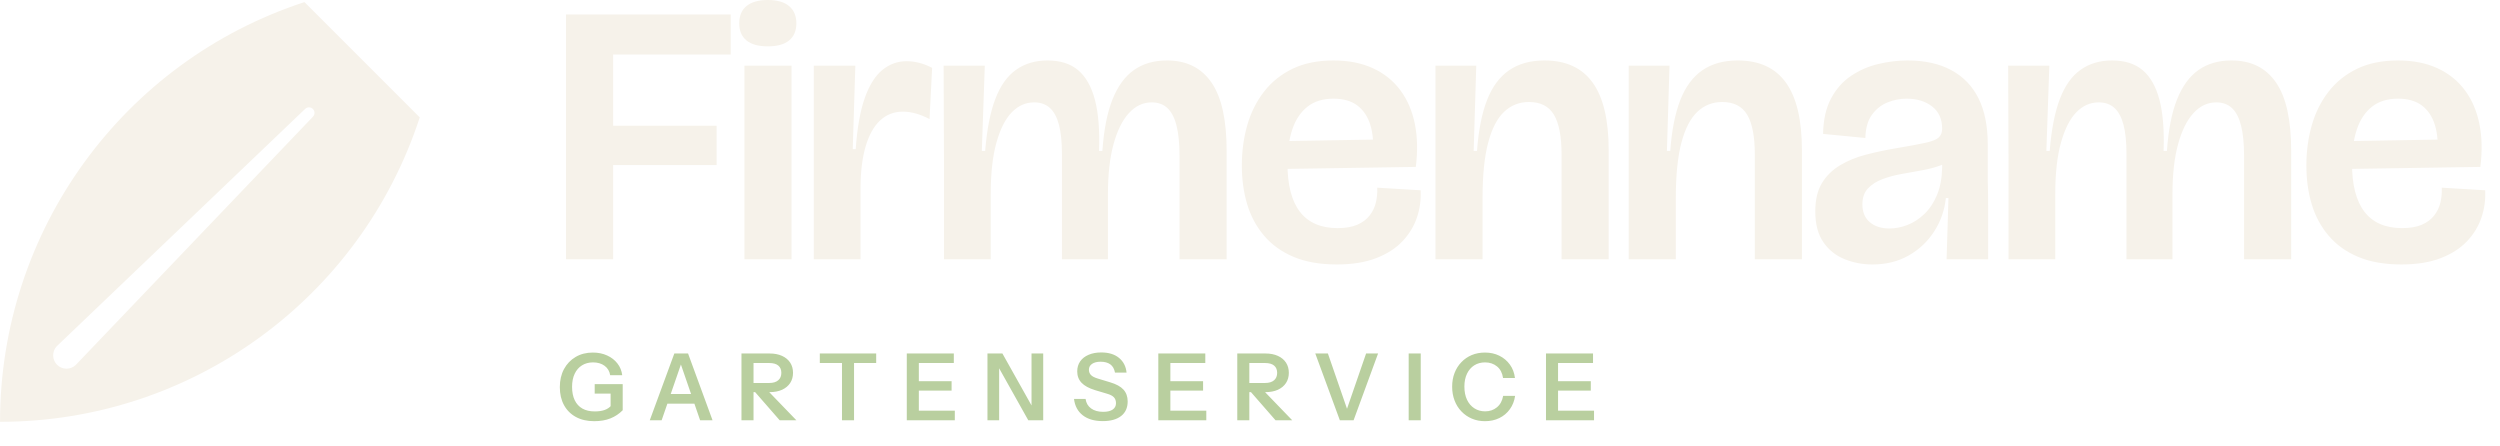
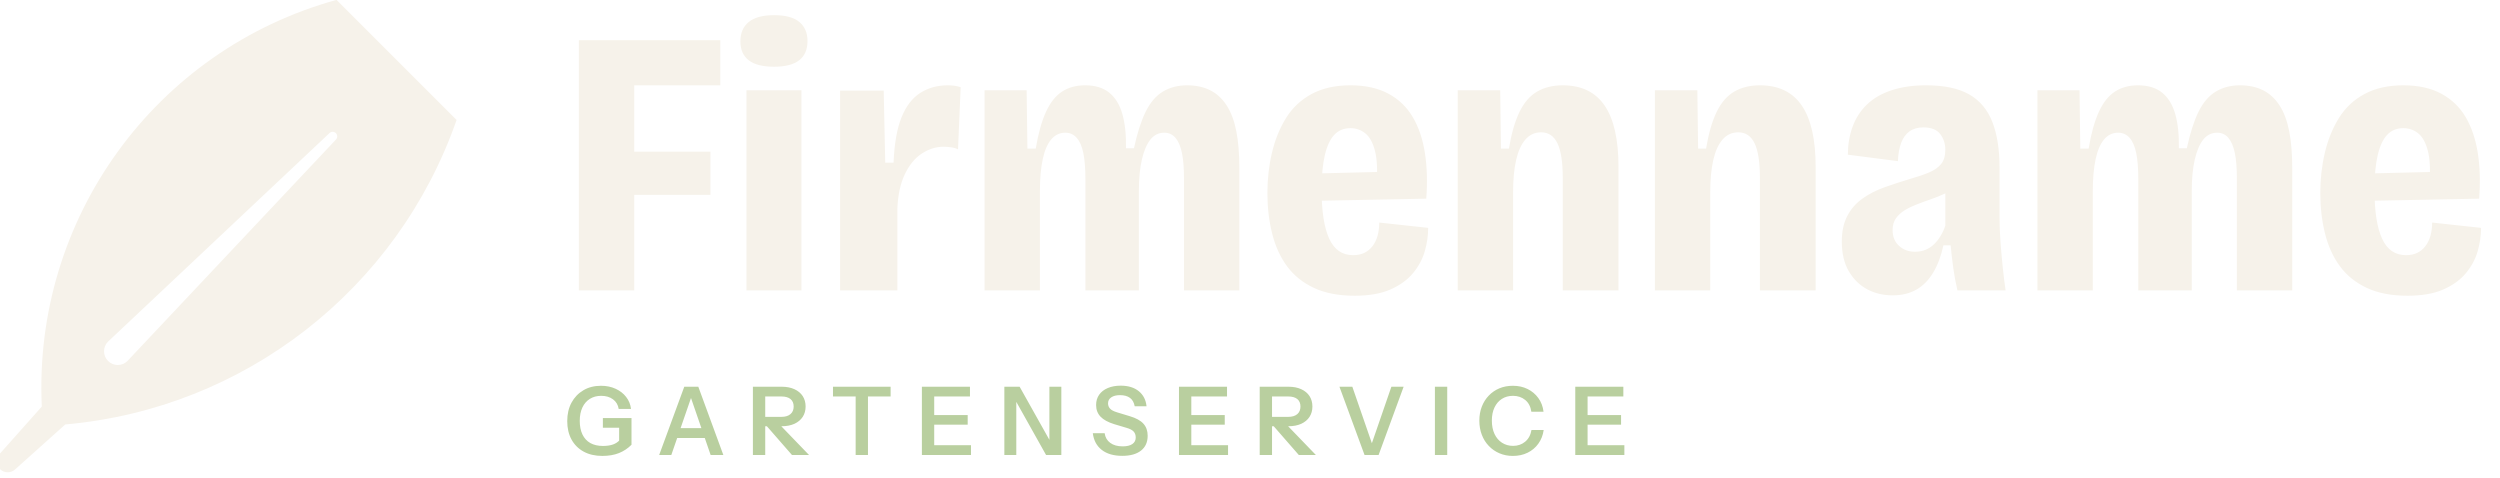
- <svg xmlns="http://www.w3.org/2000/svg" viewBox="0 0 674 120" width="674" height="120" role="img" aria-label="Firmenname Gartenservice">
-   <path fill="#F6F2EA" fill-rule="evenodd" transform="translate(-19.83 -25.16) scale(2.48)" d="M8 56A48 48 0 0 1 41.093 10.373L53.627 22.907A48 48 0 0 1 8 56ZM16.225 49.825L42.024 22.824A0.6 0.6 0 0 0 41.176 21.976L14.175 47.775A1.45 1.45 0 0 0 16.225 49.825Z" />
-   <path fill="#F6F2EA" transform="translate(148 69.9)" d="M4.6 0V-66H17.3V0ZM10.6 -25.4V-36H45.2V-25.4ZM10.6 -55.2V-66H49V-55.2ZM52.7 0V-52.2H65.4V0ZM59 -57.4Q55.2 -57.4 53.25 -59Q51.3 -60.6 51.3 -63.6Q51.3 -66.7 53.3 -68.3Q55.3 -69.9 59 -69.9Q62.8 -69.9 64.75 -68.25Q66.7 -66.6 66.7 -63.6Q66.7 -60.6 64.75 -59Q62.8 -57.4 59 -57.4ZM71.4 0V-26.6V-52.2H82.6L81.9 -29.7H82.7Q83.3 -38.3 85.15 -43.5Q87 -48.7 89.9 -51.05Q92.8 -53.4 96.4 -53.4Q98.1 -53.4 99.85 -52.95Q101.6 -52.5 103.3 -51.6L102.6 -37.8Q100.7 -38.8 98.9 -39.3Q97.1 -39.8 95.4 -39.8Q91.8 -39.8 89.25 -37.4Q86.7 -35 85.35 -30.35Q84 -25.7 84 -19.1V0ZM106.5 0V-26.2L106.4 -52.2H117.5L116.7 -29.2H117.6Q118.3 -37.9 120.35 -43.25Q122.4 -48.6 125.95 -51.1Q129.5 -53.6 134.4 -53.6Q139.6 -53.6 142.7 -50.95Q145.8 -48.3 147.2 -42.95Q148.6 -37.6 148.3 -29.2H149.2Q149.8 -37.8 151.95 -43.15Q154.1 -48.5 157.75 -51.05Q161.4 -53.6 166.6 -53.6Q170.6 -53.6 173.6 -52.1Q176.6 -50.6 178.65 -47.6Q180.7 -44.6 181.7 -40Q182.7 -35.4 182.7 -29.3V0H170V-27.9Q170 -32.8 169.2 -36Q168.4 -39.2 166.75 -40.75Q165.1 -42.3 162.5 -42.3Q159 -42.3 156.35 -39.4Q153.7 -36.5 152.2 -31Q150.7 -25.5 150.7 -17.6V0H138.3V-28.4Q138.3 -33.2 137.5 -36.25Q136.7 -39.3 135.05 -40.8Q133.4 -42.3 130.8 -42.3Q127.4 -42.3 124.8 -39.65Q122.2 -37 120.65 -31.5Q119.1 -26 119.1 -17.6V0ZM212.4 1.4Q205.6 1.4 200.75 -0.65Q195.9 -2.7 192.8 -6.35Q189.7 -10 188.25 -14.8Q186.8 -19.6 186.8 -25.3Q186.8 -31 188.25 -36.1Q189.7 -41.2 192.75 -45.15Q195.8 -49.1 200.45 -51.35Q205.1 -53.6 211.5 -53.6Q217.6 -53.6 222.15 -51.5Q226.7 -49.4 229.55 -45.55Q232.4 -41.7 233.45 -36.45Q234.5 -31.2 233.7 -24.9L194.7 -24.3V-31.8L224.2 -32.3L222.1 -28Q222.5 -32.8 221.45 -36.2Q220.4 -39.6 217.95 -41.45Q215.5 -43.3 211.5 -43.3Q207.2 -43.3 204.45 -41.1Q201.7 -38.9 200.4 -35Q199.1 -31.1 199.1 -25.8Q199.1 -17.1 202.5 -12.75Q205.9 -8.4 212.6 -8.4Q215.8 -8.4 217.9 -9.3Q220 -10.2 221.25 -11.8Q222.5 -13.4 222.95 -15.35Q223.4 -17.3 223.3 -19.3L235 -18.6Q235.2 -14.8 234 -11.25Q232.8 -7.7 230.1 -4.85Q227.4 -2 223 -0.3Q218.6 1.4 212.4 1.4ZM239 0V-27.2V-52.2H250L249.3 -29.2H250.2Q250.8 -37.5 252.9 -42.9Q255 -48.3 258.85 -50.95Q262.7 -53.6 268.4 -53.6Q277.1 -53.6 281.4 -47.6Q285.7 -41.6 285.7 -29.4V0H273V-28.2Q273 -35.5 270.95 -38.95Q268.9 -42.4 264.2 -42.4Q260.3 -42.4 257.5 -39.75Q254.7 -37.1 253.2 -31.4Q251.7 -25.7 251.7 -16.6V0ZM291.1 0V-27.2V-52.2H302.1L301.4 -29.2H302.3Q302.9 -37.5 305 -42.9Q307.1 -48.3 310.95 -50.95Q314.8 -53.6 320.5 -53.6Q329.2 -53.6 333.5 -47.6Q337.8 -41.6 337.8 -29.4V0H325.1V-28.2Q325.1 -35.5 323.05 -38.95Q321 -42.4 316.3 -42.4Q312.4 -42.4 309.6 -39.75Q306.8 -37.1 305.3 -31.4Q303.8 -25.7 303.8 -16.6V0ZM356.8 1.4Q352.8 1.4 349.25 -0.05Q345.7 -1.5 343.55 -4.65Q341.4 -7.8 341.4 -12.9Q341.4 -17.6 343.2 -20.55Q345 -23.5 348.1 -25.35Q351.2 -27.2 355.05 -28.2Q358.9 -29.2 363 -29.9Q368.4 -30.8 371.1 -31.4Q373.8 -32 374.7 -32.85Q375.6 -33.7 375.6 -35.2Q375.6 -39.1 372.9 -41.2Q370.2 -43.3 366 -43.3Q363.4 -43.3 360.9 -42.3Q358.4 -41.3 356.7 -39Q355 -36.7 354.9 -32.7L343.5 -33.8Q343.6 -39.5 345.65 -43.35Q347.7 -47.2 351.05 -49.45Q354.4 -51.7 358.4 -52.65Q362.4 -53.6 366.3 -53.6Q373.2 -53.6 378.05 -51Q382.9 -48.4 385.4 -43.4Q387.9 -38.4 387.9 -30.9V-21.3Q388 -17.8 388 -14.2Q388 -10.6 388 -7.05Q388 -3.5 388 0H376.8Q376.9 -4.1 377.05 -8.1Q377.2 -12.1 377.3 -16.5H376.6Q376.1 -11.6 373.45 -7.5Q370.8 -3.4 366.55 -1Q362.3 1.4 356.8 1.4ZM361.4 -8.3Q363.8 -8.3 366.25 -9.25Q368.7 -10.2 370.8 -12.2Q372.9 -14.2 374.2 -17.3Q375.5 -20.4 375.6 -24.6V-27L378.3 -27.5Q377.3 -26.1 375.15 -25.3Q373 -24.5 370.25 -24Q367.5 -23.5 364.7 -23Q361.9 -22.5 359.5 -21.6Q357.1 -20.7 355.6 -19.1Q354.1 -17.5 354.1 -14.8Q354.1 -11.7 356.1 -10Q358.1 -8.3 361.4 -8.3ZM393.5 0V-26.2L393.4 -52.2H404.5L403.7 -29.2H404.6Q405.3 -37.9 407.35 -43.25Q409.4 -48.6 412.95 -51.1Q416.5 -53.6 421.4 -53.6Q426.6 -53.6 429.7 -50.95Q432.8 -48.3 434.2 -42.95Q435.6 -37.6 435.3 -29.2H436.2Q436.8 -37.8 438.95 -43.15Q441.1 -48.5 444.75 -51.05Q448.4 -53.6 453.6 -53.6Q457.6 -53.6 460.6 -52.1Q463.6 -50.6 465.65 -47.6Q467.7 -44.6 468.7 -40Q469.7 -35.4 469.7 -29.3V0H457V-27.9Q457 -32.8 456.2 -36Q455.4 -39.2 453.75 -40.75Q452.1 -42.3 449.5 -42.3Q446 -42.3 443.35 -39.4Q440.7 -36.5 439.2 -31Q437.7 -25.5 437.7 -17.6V0H425.3V-28.4Q425.3 -33.2 424.5 -36.25Q423.7 -39.3 422.05 -40.8Q420.4 -42.3 417.8 -42.3Q414.4 -42.3 411.8 -39.65Q409.2 -37 407.65 -31.5Q406.1 -26 406.1 -17.6V0ZM499.4 1.4Q492.6 1.4 487.75 -0.65Q482.9 -2.7 479.8 -6.35Q476.7 -10 475.25 -14.8Q473.8 -19.6 473.8 -25.3Q473.8 -31 475.25 -36.1Q476.7 -41.2 479.75 -45.15Q482.8 -49.1 487.45 -51.35Q492.1 -53.6 498.5 -53.6Q504.6 -53.6 509.15 -51.5Q513.7 -49.4 516.55 -45.55Q519.4 -41.7 520.45 -36.45Q521.5 -31.2 520.7 -24.9L481.7 -24.3V-31.8L511.2 -32.3L509.1 -28Q509.5 -32.8 508.45 -36.2Q507.4 -39.6 504.95 -41.45Q502.5 -43.3 498.5 -43.3Q494.2 -43.3 491.45 -41.1Q488.7 -38.9 487.4 -35Q486.1 -31.1 486.1 -25.8Q486.1 -17.1 489.5 -12.75Q492.9 -8.4 499.6 -8.4Q502.8 -8.4 504.9 -9.3Q507 -10.2 508.25 -11.8Q509.5 -13.4 509.95 -15.35Q510.4 -17.3 510.3 -19.3L522 -18.6Q522.2 -14.8 521 -11.25Q519.8 -7.7 517.1 -4.85Q514.4 -2 510 -0.3Q505.6 1.4 499.4 1.4Z" />
-   <path fill="#B9CF9F" transform="translate(150 113.3)" d="M10.18 0.25Q7.33 0.25 5.25 -0.89Q3.18 -2.02 2.05 -4.09Q0.93 -6.15 0.93 -8.93Q0.93 -11.7 2.05 -13.79Q3.18 -15.88 5.18 -17.06Q7.18 -18.25 9.83 -18.25Q11.98 -18.25 13.69 -17.46Q15.4 -16.68 16.46 -15.31Q17.53 -13.95 17.75 -12.15H14.5Q14.25 -13.75 13 -14.68Q11.75 -15.6 9.88 -15.6Q8.18 -15.6 6.9 -14.8Q5.62 -14 4.93 -12.53Q4.23 -11.05 4.23 -9Q4.23 -6.9 4.94 -5.41Q5.65 -3.93 7.01 -3.15Q8.38 -2.38 10.35 -2.38Q11.88 -2.38 12.98 -2.76Q14.08 -3.15 14.75 -3.93L17.88 -2.7Q16.45 -1.25 14.57 -0.5Q12.7 0.25 10.18 0.25ZM14.62 -2.7V-7.95L15.4 -7.18H10.33V-9.73H17.88V-2.7ZM25.18 0 31.8 -18H34.6L28.38 0ZM38.75 0 32.55 -18H35.5L42.1 0ZM28.6 -7.08H38.45V-4.48H28.6ZM49.9 0V-18H57.5Q59.42 -18 60.85 -17.35Q62.27 -16.7 63.04 -15.53Q63.8 -14.35 63.8 -12.78Q63.8 -11.23 63.04 -10.05Q62.27 -8.88 60.85 -8.22Q59.42 -7.58 57.5 -7.58H52.45V-10.05H57.4Q58.97 -10.05 59.81 -10.78Q60.65 -11.5 60.65 -12.78Q60.65 -14.05 59.83 -14.74Q59 -15.43 57.4 -15.43H53.15V0ZM60.2 0 52.17 -9.2H55.82L64.7 0ZM77 0V-15.43H71.02V-18H86.22V-15.43H80.25V0ZM94.47 0V-18H97.72V0ZM96.02 0V-2.58H107.42V0ZM96.02 -8V-10.53H106.55V-8ZM96.02 -15.43V-18H107.15V-15.43ZM116.22 0V-18H120.25L129.02 -2.35L128.1 -2.12V-18H131.25V0H127.22L118.45 -15.65L119.37 -15.88V0ZM147.32 0.23Q143.92 0.23 141.91 -1.34Q139.9 -2.9 139.55 -5.75H142.67Q142.9 -4.1 144.15 -3.19Q145.4 -2.27 147.42 -2.27Q149.1 -2.27 149.99 -2.89Q150.87 -3.5 150.87 -4.6Q150.87 -5.58 150.32 -6.18Q149.77 -6.78 148.47 -7.15L145.22 -8.12Q142.75 -8.88 141.59 -10.1Q140.42 -11.33 140.42 -13.18Q140.42 -14.73 141.22 -15.88Q142.02 -17.03 143.49 -17.65Q144.95 -18.28 146.9 -18.28Q149.9 -18.28 151.69 -16.81Q153.47 -15.35 153.72 -12.85H150.6Q150.32 -14.35 149.35 -15.06Q148.37 -15.78 146.72 -15.78Q145.27 -15.78 144.42 -15.2Q143.57 -14.62 143.57 -13.62Q143.57 -12.8 144.09 -12.23Q144.6 -11.65 146 -11.23L149.3 -10.23Q151.77 -9.5 152.9 -8.25Q154.02 -7 154.02 -5.08Q154.02 -2.53 152.26 -1.15Q150.5 0.23 147.32 0.23ZM162.28 0V-18H165.53V0ZM163.82 0V-2.58H175.22V0ZM163.82 -8V-10.53H174.35V-8ZM163.82 -15.43V-18H174.95V-15.43ZM183.57 0V-18H191.17Q193.1 -18 194.52 -17.35Q195.95 -16.7 196.71 -15.53Q197.47 -14.35 197.47 -12.78Q197.47 -11.23 196.71 -10.05Q195.95 -8.88 194.52 -8.22Q193.1 -7.58 191.17 -7.58H186.12V-10.05H191.07Q192.65 -10.05 193.49 -10.78Q194.32 -11.5 194.32 -12.78Q194.32 -14.05 193.5 -14.74Q192.67 -15.43 191.07 -15.43H186.82V0ZM193.88 0 185.85 -9.2H189.5L198.38 0ZM211.22 0 204.6 -18H208L213.43 -2.3H212.88L218.3 -18H221.53L214.93 0ZM229.78 0V-18H233.03V0ZM250.35 0.25Q248.42 0.25 246.81 -0.44Q245.2 -1.12 244 -2.38Q242.8 -3.62 242.15 -5.33Q241.5 -7.03 241.5 -9.05Q241.5 -11.08 242.15 -12.75Q242.8 -14.43 243.99 -15.66Q245.17 -16.9 246.79 -17.58Q248.4 -18.25 250.35 -18.25Q252.5 -18.25 254.22 -17.4Q255.95 -16.55 257.06 -15.01Q258.18 -13.48 258.43 -11.4H255.22Q254.92 -13.43 253.6 -14.51Q252.27 -15.6 250.38 -15.6Q248.7 -15.6 247.45 -14.8Q246.2 -14 245.5 -12.54Q244.8 -11.08 244.8 -9.08Q244.8 -7.03 245.5 -5.54Q246.2 -4.05 247.47 -3.23Q248.75 -2.4 250.4 -2.4Q252.25 -2.4 253.57 -3.49Q254.9 -4.58 255.25 -6.58H258.47Q258.18 -4.53 257.06 -2.98Q255.95 -1.43 254.22 -0.59Q252.5 0.25 250.35 0.25ZM266.8 0V-18H270.05V0ZM268.35 0V-2.58H279.75V0ZM268.35 -8V-10.53H278.88V-8ZM268.35 -15.43V-18H279.48V-15.43Z" />
+ <svg xmlns="http://www.w3.org/2000/svg" viewBox="0 0 659.38 126" width="659.38" height="126" role="img" aria-label="Firmenname Gartenservice">
+   <g transform="translate(0 4)">
+     <path fill="#F6F2EA" fill-rule="evenodd" transform="translate(-17.53 -19.41) scale(2.41)" d="M8.959 57.738L14.416 52.846A50 50 0 0 0 57.243 19.523L44.102 6.382A44 44 0 0 0 11.849 50.889L7.262 56.041A1.2 1.2 0 0 0 8.959 57.738ZM21.221 45.901L44.034 21.674A0.5 0.5 0 0 0 43.326 20.966L19.099 43.779A1.5 1.5 0 0 0 21.221 45.901Z" />
+     <path fill="#F6F2EA" transform="translate(146.68 72.6)" d="M6 0V-66H20.6V0ZM12.6 -25.2V-36.6H40.7V-25.2ZM12.6 -54.1V-66H43.3V-54.1ZM50.2 0V-52.8H64.7V0ZM57.5 -59Q53 -59 50.8 -60.7Q48.6 -62.4 48.6 -65.7Q48.6 -69 50.8 -70.8Q53 -72.6 57.5 -72.6Q62 -72.6 64.15 -70.8Q66.3 -69 66.3 -65.8Q66.3 -62.4 64.1 -60.7Q61.9 -59 57.5 -59ZM74.9 0V-28.2V-52.7H86.4L86.8 -33.7H89Q89.3 -41.2 91.1 -45.65Q92.9 -50.1 96.05 -52.1Q99.2 -54.1 103.3 -54.1Q104.1 -54.1 104.95 -54Q105.8 -53.9 106.7 -53.6L106 -37.2Q105.3 -37.6 104.15 -37.75Q103 -37.9 102.2 -37.9Q99.2 -37.9 96.45 -36.1Q93.7 -34.3 91.95 -30.6Q90.2 -26.9 90 -21.5V0ZM113 0V-34V-52.8H124.1L124.3 -37.4H126.5Q127.5 -43.4 129.2 -47.1Q130.9 -50.8 133.45 -52.45Q136 -54.1 139.5 -54.1Q143.5 -54.1 145.9 -52.15Q148.3 -50.2 149.35 -46.5Q150.4 -42.8 150.3 -37.5H152.4Q153.7 -43.5 155.5 -47.15Q157.3 -50.8 160.05 -52.45Q162.8 -54.1 166.4 -54.1Q169.9 -54.1 172.5 -52.8Q175.1 -51.5 176.85 -48.8Q178.6 -46.1 179.4 -42Q180.2 -37.9 180.2 -32.3V0H165.6V-29.6Q165.6 -33.7 165.05 -36.3Q164.5 -38.9 163.35 -40.25Q162.2 -41.6 160.4 -41.6Q158.2 -41.6 156.75 -39.8Q155.3 -38 154.5 -34.55Q153.7 -31.1 153.7 -26.2V0H139.6V-29.3Q139.6 -33.6 139.05 -36.25Q138.5 -38.9 137.3 -40.25Q136.1 -41.6 134.3 -41.6Q132.1 -41.6 130.6 -39.85Q129.1 -38.1 128.35 -34.65Q127.6 -31.2 127.6 -26.2V0ZM210.6 1.4Q204.3 1.4 199.9 -0.65Q195.5 -2.7 192.8 -6.35Q190.1 -10 188.85 -15Q187.6 -20 187.6 -25.7Q187.6 -31.2 188.8 -36.3Q190 -41.4 192.5 -45.45Q195 -49.5 199.25 -51.8Q203.5 -54.1 209.5 -54.1Q215.4 -54.1 219.5 -51.9Q223.6 -49.7 225.95 -45.7Q228.3 -41.7 229.15 -36.2Q230 -30.7 229.5 -24.2L198.5 -23.6V-30.8L219.1 -31.3L216.4 -28.2Q216.8 -33.7 215.95 -36.9Q215.1 -40.1 213.4 -41.45Q211.7 -42.8 209.5 -42.8Q206.9 -42.8 205.25 -41.05Q203.6 -39.3 202.75 -35.7Q201.9 -32.1 201.9 -26.5Q201.9 -18 203.9 -13.65Q205.9 -9.3 210.2 -9.3Q211.9 -9.3 213.15 -9.9Q214.4 -10.5 215.3 -11.65Q216.2 -12.8 216.65 -14.4Q217.1 -16 217.1 -17.9L230 -16.5Q230 -13.4 229.1 -10.3Q228.2 -7.2 226 -4.55Q223.8 -1.9 220.05 -0.25Q216.3 1.4 210.6 1.4ZM237.8 0V-33V-52.8H249L249.2 -37.4H251.3Q252.3 -43.4 254.1 -47.1Q255.9 -50.8 258.75 -52.45Q261.6 -54.1 265.5 -54.1Q272.9 -54.1 276.55 -48.75Q280.2 -43.4 280.2 -32.6V0H265.5V-29.7Q265.5 -35.9 264.1 -38.8Q262.7 -41.7 259.8 -41.7Q257.3 -41.7 255.65 -39.8Q254 -37.9 253.2 -34.4Q252.4 -30.9 252.4 -25.9V0ZM289.8 0V-33V-52.8H301L301.2 -37.4H303.3Q304.3 -43.4 306.1 -47.1Q307.9 -50.8 310.75 -52.45Q313.6 -54.1 317.5 -54.1Q324.9 -54.1 328.55 -48.75Q332.2 -43.4 332.2 -32.6V0H317.5V-29.7Q317.5 -35.9 316.1 -38.8Q314.7 -41.7 311.8 -41.7Q309.3 -41.7 307.65 -39.8Q306 -37.9 305.2 -34.4Q304.4 -30.9 304.4 -25.9V0ZM352.5 1.3Q348.8 1.3 345.8 -0.3Q342.8 -1.9 340.95 -5.05Q339.1 -8.2 339.1 -12.9Q339.1 -16.8 340.5 -19.55Q341.9 -22.3 344.45 -24.15Q347 -26 350.35 -27.2Q353.7 -28.4 357.4 -29.5Q360.2 -30.3 362.2 -31.15Q364.2 -32 365.3 -33.35Q366.4 -34.7 366.4 -37.1Q366.4 -39.5 365.05 -41.25Q363.7 -43 360.6 -43Q358.4 -43 356.95 -41.95Q355.5 -40.9 354.75 -38.9Q354 -36.9 353.9 -34.1L340.7 -35.8Q340.7 -39.8 341.95 -43.2Q343.2 -46.6 345.75 -49.05Q348.3 -51.5 352.25 -52.8Q356.2 -54.1 361.3 -54.1Q368.5 -54.1 372.7 -51.7Q376.9 -49.3 378.8 -44.45Q380.7 -39.6 380.7 -32.4V-19.2Q380.7 -16.3 380.95 -12.85Q381.2 -9.4 381.55 -6.05Q381.9 -2.7 382.3 0H369.6Q368.9 -3 368.5 -5.9Q368.1 -8.8 367.8 -11.9H365.9Q365 -7.7 363.2 -4.7Q361.4 -1.7 358.75 -0.2Q356.1 1.3 352.5 1.3ZM358.4 -10.2Q359.9 -10.2 361.15 -10.7Q362.4 -11.2 363.4 -12.15Q364.4 -13.1 365.2 -14.45Q366 -15.8 366.4 -17.1V-28.3L369.5 -27.6Q368.1 -26.4 366.3 -25.55Q364.5 -24.7 362.6 -24.05Q360.7 -23.4 358.9 -22.7Q357.1 -22 355.7 -21.15Q354.3 -20.3 353.4 -19.05Q352.5 -17.8 352.5 -15.9Q352.5 -13.3 354.2 -11.75Q355.9 -10.2 358.4 -10.2ZM390.7 0V-34V-52.8H401.8L402 -37.4H404.2Q405.2 -43.4 406.9 -47.1Q408.6 -50.8 411.15 -52.45Q413.7 -54.1 417.2 -54.1Q421.2 -54.1 423.6 -52.15Q426 -50.2 427.05 -46.5Q428.1 -42.8 428 -37.5H430.1Q431.4 -43.5 433.2 -47.15Q435 -50.8 437.75 -52.45Q440.5 -54.1 444.1 -54.1Q447.6 -54.1 450.2 -52.8Q452.8 -51.5 454.55 -48.8Q456.3 -46.1 457.1 -42Q457.9 -37.9 457.9 -32.3V0H443.3V-29.6Q443.3 -33.7 442.75 -36.3Q442.2 -38.9 441.05 -40.25Q439.9 -41.6 438.1 -41.6Q435.9 -41.6 434.45 -39.8Q433 -38 432.2 -34.55Q431.4 -31.1 431.4 -26.2V0H417.3V-29.3Q417.3 -33.6 416.75 -36.25Q416.2 -38.9 415 -40.25Q413.8 -41.6 412 -41.6Q409.8 -41.6 408.3 -39.85Q406.8 -38.1 406.05 -34.65Q405.3 -31.2 405.3 -26.2V0ZM488.3 1.4Q482 1.4 477.6 -0.65Q473.2 -2.7 470.5 -6.35Q467.8 -10 466.55 -15Q465.3 -20 465.3 -25.7Q465.3 -31.2 466.5 -36.3Q467.7 -41.4 470.2 -45.45Q472.7 -49.5 476.95 -51.8Q481.2 -54.1 487.2 -54.1Q493.1 -54.1 497.2 -51.9Q501.3 -49.7 503.65 -45.7Q506 -41.7 506.85 -36.2Q507.7 -30.7 507.2 -24.2L476.2 -23.6V-30.8L496.8 -31.3L494.1 -28.2Q494.5 -33.7 493.65 -36.9Q492.8 -40.1 491.1 -41.45Q489.4 -42.8 487.2 -42.8Q484.6 -42.8 482.95 -41.05Q481.3 -39.3 480.45 -35.7Q479.6 -32.1 479.6 -26.5Q479.6 -18 481.6 -13.65Q483.6 -9.3 487.9 -9.3Q489.6 -9.3 490.85 -9.9Q492.1 -10.5 493 -11.65Q493.9 -12.8 494.35 -14.4Q494.8 -16 494.8 -17.9L507.7 -16.5Q507.7 -13.4 506.8 -10.3Q505.9 -7.2 503.7 -4.55Q501.5 -1.9 497.75 -0.25Q494 1.4 488.3 1.4Z" />
+     <path fill="#B9CF9F" transform="translate(148.68 116)" d="M10.18 0.25Q7.33 0.25 5.25 -0.89Q3.18 -2.02 2.05 -4.09Q0.93 -6.15 0.93 -8.93Q0.93 -11.7 2.05 -13.79Q3.18 -15.88 5.18 -17.06Q7.18 -18.25 9.83 -18.25Q11.98 -18.25 13.69 -17.46Q15.4 -16.68 16.46 -15.31Q17.53 -13.95 17.75 -12.15H14.5Q14.25 -13.75 13 -14.68Q11.75 -15.6 9.88 -15.6Q8.18 -15.6 6.9 -14.8Q5.62 -14 4.93 -12.53Q4.23 -11.05 4.23 -9Q4.23 -6.9 4.94 -5.41Q5.65 -3.93 7.01 -3.15Q8.38 -2.38 10.35 -2.38Q11.88 -2.38 12.98 -2.76Q14.08 -3.15 14.75 -3.93L17.88 -2.7Q16.45 -1.25 14.57 -0.5Q12.7 0.25 10.18 0.25ZM14.62 -2.7V-7.95L15.4 -7.18H10.33V-9.73H17.88V-2.7ZM25.18 0 31.8 -18H34.6L28.38 0ZM38.75 0 32.55 -18H35.5L42.1 0ZM28.6 -7.08H38.45V-4.48H28.6ZM49.9 0V-18H57.5Q59.42 -18 60.85 -17.35Q62.27 -16.7 63.04 -15.53Q63.8 -14.35 63.8 -12.78Q63.8 -11.23 63.04 -10.05Q62.27 -8.88 60.85 -8.22Q59.42 -7.58 57.5 -7.58H52.45V-10.05H57.4Q58.97 -10.05 59.81 -10.78Q60.65 -11.5 60.65 -12.78Q60.65 -14.05 59.83 -14.74Q59 -15.43 57.4 -15.43H53.15V0ZM60.2 0 52.17 -9.2H55.82L64.7 0ZM77 0V-15.43H71.02V-18H86.22V-15.43H80.25V0ZM94.47 0V-18H97.72V0ZM96.02 0V-2.58H107.42V0ZM96.02 -8V-10.53H106.55V-8ZM96.02 -15.43V-18H107.15V-15.43ZM116.22 0V-18H120.25L129.02 -2.35L128.1 -2.12V-18H131.25V0H127.22L118.45 -15.65L119.37 -15.88V0ZM147.32 0.23Q143.92 0.23 141.91 -1.34Q139.9 -2.9 139.55 -5.75H142.67Q142.9 -4.1 144.15 -3.19Q145.4 -2.27 147.42 -2.27Q149.1 -2.27 149.99 -2.89Q150.87 -3.5 150.87 -4.6Q150.87 -5.58 150.32 -6.18Q149.77 -6.78 148.47 -7.15L145.22 -8.12Q142.75 -8.88 141.59 -10.1Q140.42 -11.33 140.42 -13.18Q140.42 -14.73 141.22 -15.88Q142.02 -17.03 143.49 -17.65Q144.95 -18.28 146.9 -18.28Q149.9 -18.28 151.69 -16.81Q153.47 -15.35 153.72 -12.85H150.6Q150.32 -14.35 149.35 -15.06Q148.37 -15.78 146.72 -15.78Q145.27 -15.78 144.42 -15.2Q143.57 -14.62 143.57 -13.62Q143.57 -12.8 144.09 -12.23Q144.6 -11.65 146 -11.23L149.3 -10.23Q151.77 -9.5 152.9 -8.25Q154.02 -7 154.02 -5.08Q154.02 -2.53 152.26 -1.15Q150.5 0.23 147.32 0.23ZM162.28 0V-18H165.53V0ZM163.82 0V-2.58H175.22V0ZM163.82 -8V-10.53H174.35V-8ZM163.82 -15.43V-18H174.95V-15.43ZM183.57 0V-18H191.17Q193.1 -18 194.52 -17.35Q195.95 -16.7 196.71 -15.53Q197.47 -14.35 197.47 -12.78Q197.47 -11.23 196.71 -10.05Q195.95 -8.88 194.52 -8.22Q193.1 -7.58 191.17 -7.58H186.12V-10.05H191.07Q192.65 -10.05 193.49 -10.78Q194.32 -11.5 194.32 -12.78Q194.32 -14.05 193.5 -14.74Q192.67 -15.43 191.07 -15.43H186.82V0ZM193.88 0 185.85 -9.2H189.5L198.38 0ZM211.22 0 204.6 -18H208L213.43 -2.3H212.88L218.3 -18H221.53L214.93 0ZM229.78 0V-18H233.03V0ZM250.35 0.25Q248.42 0.25 246.81 -0.44Q245.2 -1.12 244 -2.38Q242.8 -3.62 242.15 -5.33Q241.5 -7.03 241.5 -9.05Q241.5 -11.08 242.15 -12.75Q242.8 -14.43 243.99 -15.66Q245.17 -16.9 246.79 -17.58Q248.4 -18.25 250.35 -18.25Q252.5 -18.25 254.22 -17.4Q255.95 -16.55 257.06 -15.01Q258.18 -13.48 258.43 -11.4H255.22Q254.92 -13.43 253.6 -14.51Q252.27 -15.6 250.38 -15.6Q248.7 -15.6 247.45 -14.8Q246.2 -14 245.5 -12.54Q244.8 -11.08 244.8 -9.08Q244.8 -7.03 245.5 -5.54Q246.2 -4.05 247.47 -3.23Q248.75 -2.4 250.4 -2.4Q252.25 -2.4 253.57 -3.49Q254.9 -4.58 255.25 -6.58H258.47Q258.18 -4.53 257.06 -2.98Q255.95 -1.43 254.22 -0.59Q252.5 0.25 250.35 0.25ZM266.8 0V-18H270.05V0ZM268.35 0V-2.58H279.75V0ZM268.35 -8V-10.53H278.88V-8ZM268.35 -15.43V-18H279.48V-15.43Z" />
+   </g>
</svg>
